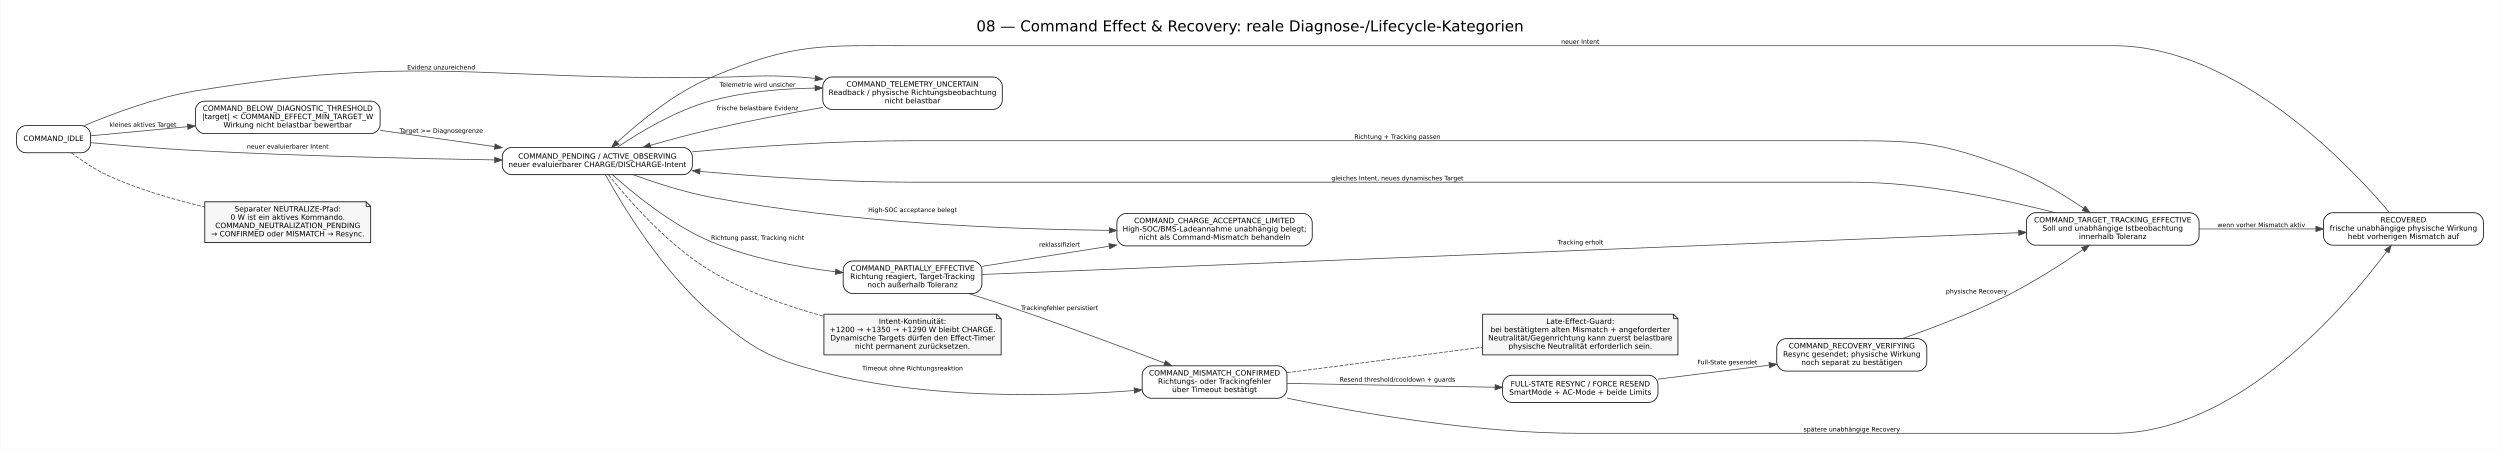
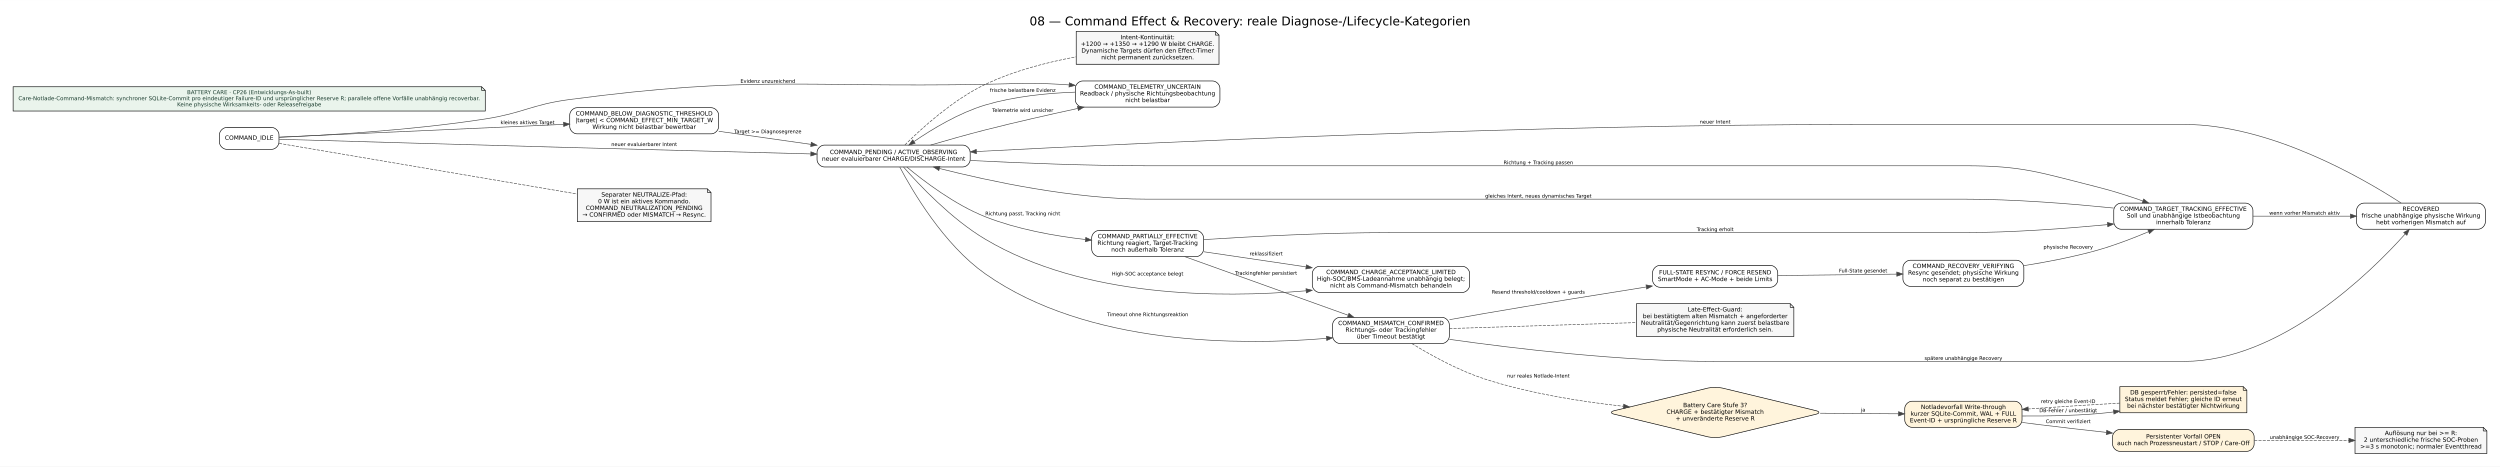
- <svg xmlns="http://www.w3.org/2000/svg" width="3314pt" height="596pt" viewBox="0.00 0.00 3314.20 596.20">
-   <g id="graph0" class="graph" transform="scale(1 1) rotate(0) translate(21.6 574.6)">
-     <polygon fill="white" stroke="transparent" points="-21.6,21.6 -21.6,-574.6 3292.6,-574.6 3292.6,21.6 -21.6,21.6" />
-     <text text-anchor="middle" x="1635.5" y="-533" font-family="DejaVu Sans" font-size="20.00">08 — Command Effect &amp; Recovery: reale Diagnose-/Lifecycle-Kategorien</text>
+ <svg xmlns="http://www.w3.org/2000/svg" width="4114pt" height="768pt" viewBox="0.00 0.00 4114.20 767.70">
+   <g id="graph0" class="graph" transform="scale(1 1) rotate(0) translate(21.6 746.1)">
+     <polygon fill="white" stroke="transparent" points="-21.6,21.6 -21.6,-746.1 4092.6,-746.1 4092.6,21.6 -21.6,21.6" />
+     <text text-anchor="middle" x="2035.5" y="-704.5" font-family="DejaVu Sans" font-size="20.00">08 — Command Effect &amp; Recovery: reale Diagnose-/Lifecycle-Kategorien</text>
    <g id="node1" class="node">
-       <path fill="white" stroke="black" d="M86,-408C86,-408 12,-408 12,-408 6,-408 0,-402 0,-396 0,-396 0,-384 0,-384 0,-378 6,-372 12,-372 12,-372 86,-372 86,-372 92,-372 98,-378 98,-384 98,-384 98,-396 98,-396 98,-402 92,-408 86,-408" />
-       <text text-anchor="middle" x="49" y="-387.66" font-family="DejaVu Sans" font-size="9.80">COMMAND_IDLE</text>
+       <path fill="white" stroke="black" d="M425.5,-536.5C425.5,-536.5 351.5,-536.5 351.5,-536.5 345.5,-536.5 339.5,-530.5 339.5,-524.5 339.5,-524.5 339.5,-512.5 339.5,-512.5 339.5,-506.5 345.5,-500.5 351.5,-500.5 351.5,-500.5 425.5,-500.5 425.5,-500.5 431.5,-500.5 437.5,-506.5 437.5,-512.5 437.5,-512.5 437.5,-524.5 437.5,-524.5 437.5,-530.5 431.5,-536.5 425.5,-536.5" />
+       <text text-anchor="middle" x="388.5" y="-516.16" font-family="DejaVu Sans" font-size="9.80">COMMAND_IDLE</text>
    </g>
    <g id="node2" class="node">
-       <path fill="white" stroke="black" d="M470,-440.5C470,-440.5 249,-440.5 249,-440.5 243,-440.5 237,-434.5 237,-428.5 237,-428.5 237,-409.5 237,-409.5 237,-403.5 243,-397.5 249,-397.5 249,-397.5 470,-397.5 470,-397.5 476,-397.5 482,-403.5 482,-409.5 482,-409.5 482,-428.5 482,-428.5 482,-434.5 476,-440.5 470,-440.5" />
-       <text text-anchor="middle" x="359.5" y="-427.66" font-family="DejaVu Sans" font-size="9.80">COMMAND_BELOW_DIAGNOSTIC_THRESHOLD</text>
-       <text text-anchor="middle" x="359.5" y="-416.66" font-family="DejaVu Sans" font-size="9.80">|target| &lt; COMMAND_EFFECT_MIN_TARGET_W</text>
-       <text text-anchor="middle" x="359.5" y="-405.66" font-family="DejaVu Sans" font-size="9.80">Wirkung nicht belastbar bewertbar</text>
+       <path fill="white" stroke="black" d="M1149,-569C1149,-569 928,-569 928,-569 922,-569 916,-563 916,-557 916,-557 916,-538 916,-538 916,-532 922,-526 928,-526 928,-526 1149,-526 1149,-526 1155,-526 1161,-532 1161,-538 1161,-538 1161,-557 1161,-557 1161,-563 1155,-569 1149,-569" />
+       <text text-anchor="middle" x="1038.5" y="-556.16" font-family="DejaVu Sans" font-size="9.80">COMMAND_BELOW_DIAGNOSTIC_THRESHOLD</text>
+       <text text-anchor="middle" x="1038.5" y="-545.16" font-family="DejaVu Sans" font-size="9.80">|target| &lt; COMMAND_EFFECT_MIN_TARGET_W</text>
+       <text text-anchor="middle" x="1038.5" y="-534.16" font-family="DejaVu Sans" font-size="9.80">Wirkung nicht belastbar bewertbar</text>
    </g>
    <g id="edge1" class="edge">
-       <path fill="none" stroke="#444444" d="M98.2,-394.53C132.78,-397.78 181.13,-402.33 226.79,-406.62" />
-       <polygon fill="#444444" stroke="#444444" points="226.51,-410.11 236.79,-407.56 227.17,-403.14 226.51,-410.11" />
-       <text text-anchor="middle" x="167.5" y="-406.44" font-family="DejaVu Sans" font-size="8.20">kleines aktives Target</text>
+       <path fill="none" stroke="#444444" d="M437.68,-520.66C535.57,-525.04 760.7,-535.11 905.6,-541.6" />
+       <polygon fill="#444444" stroke="#444444" points="905.74,-545.11 915.89,-542.06 906.06,-538.11 905.74,-545.11" />
+       <text text-anchor="middle" x="846.5" y="-541.94" font-family="DejaVu Sans" font-size="8.20">kleines aktives Target</text>
    </g>
    <g id="node3" class="node">
-       <path fill="white" stroke="black" d="M1295,-472.5C1295,-472.5 1081,-472.5 1081,-472.5 1075,-472.5 1069,-466.5 1069,-460.5 1069,-460.5 1069,-441.5 1069,-441.5 1069,-435.5 1075,-429.5 1081,-429.5 1081,-429.5 1295,-429.5 1295,-429.5 1301,-429.5 1307,-435.5 1307,-441.5 1307,-441.5 1307,-460.5 1307,-460.5 1307,-466.5 1301,-472.5 1295,-472.5" />
-       <text text-anchor="middle" x="1188" y="-459.66" font-family="DejaVu Sans" font-size="9.80">COMMAND_TELEMETRY_UNCERTAIN</text>
-       <text text-anchor="middle" x="1188" y="-448.66" font-family="DejaVu Sans" font-size="9.80">Readback / physische Richtungsbeobachtung</text>
-       <text text-anchor="middle" x="1188" y="-437.66" font-family="DejaVu Sans" font-size="9.80">nicht belastbar</text>
+       <path fill="white" stroke="black" d="M1974,-613C1974,-613 1760,-613 1760,-613 1754,-613 1748,-607 1748,-601 1748,-601 1748,-582 1748,-582 1748,-576 1754,-570 1760,-570 1760,-570 1974,-570 1974,-570 1980,-570 1986,-576 1986,-582 1986,-582 1986,-601 1986,-601 1986,-607 1980,-613 1974,-613" />
+       <text text-anchor="middle" x="1867" y="-600.16" font-family="DejaVu Sans" font-size="9.80">COMMAND_TELEMETRY_UNCERTAIN</text>
+       <text text-anchor="middle" x="1867" y="-589.16" font-family="DejaVu Sans" font-size="9.80">Readback / physische Richtungsbeobachtung</text>
+       <text text-anchor="middle" x="1867" y="-578.16" font-family="DejaVu Sans" font-size="9.80">nicht belastbar</text>
    </g>
    <g id="edge2" class="edge">
-       <path fill="none" stroke="#444444" d="M89.84,-408.02C127.03,-423.77 184.51,-445.42 237,-454 537.12,-503.08 616.92,-468 921,-472 975.66,-472.72 989.48,-475.98 1044,-472 1048.83,-471.65 1053.74,-471.23 1058.7,-470.76" />
-       <polygon fill="#444444" stroke="#444444" points="1059.33,-474.21 1068.93,-469.71 1058.62,-467.25 1059.33,-474.21" />
-       <text text-anchor="middle" x="563" y="-482.44" font-family="DejaVu Sans" font-size="8.20">Evidenz unzureichend</text>
+       <path fill="none" stroke="#444444" d="M437.79,-520.25C511.36,-523.43 655.77,-531.64 777,-550.5 839.64,-560.24 853.15,-574.19 916,-582.5 1217.58,-622.36 1295.85,-601.94 1600,-607.5 1654.66,-608.5 1668.42,-610.54 1723,-607.5 1727.81,-607.23 1732.71,-606.91 1737.66,-606.55" />
+       <polygon fill="#444444" stroke="#444444" points="1738.17,-610.02 1747.87,-605.76 1737.62,-603.04 1738.17,-610.02" />
+       <text text-anchor="middle" x="1242" y="-609.94" font-family="DejaVu Sans" font-size="8.20">Evidenz unzureichend</text>
    </g>
    <g id="node4" class="node">
-       <path fill="white" stroke="black" d="M884,-379C884,-379 656,-379 656,-379 650,-379 644,-373 644,-367 644,-367 644,-355 644,-355 644,-349 650,-343 656,-343 656,-343 884,-343 884,-343 890,-343 896,-349 896,-355 896,-355 896,-367 896,-367 896,-373 890,-379 884,-379" />
-       <text text-anchor="middle" x="770" y="-364.16" font-family="DejaVu Sans" font-size="9.80">COMMAND_PENDING / ACTIVE_OBSERVING</text>
-       <text text-anchor="middle" x="770" y="-353.16" font-family="DejaVu Sans" font-size="9.80">neuer evaluierbarer CHARGE/DISCHARGE-Intent</text>
+       <path fill="white" stroke="black" d="M1563,-507.5C1563,-507.5 1335,-507.5 1335,-507.5 1329,-507.5 1323,-501.5 1323,-495.5 1323,-495.5 1323,-483.5 1323,-483.5 1323,-477.5 1329,-471.5 1335,-471.5 1335,-471.5 1563,-471.5 1563,-471.5 1569,-471.5 1575,-477.5 1575,-483.5 1575,-483.5 1575,-495.5 1575,-495.5 1575,-501.5 1569,-507.5 1563,-507.5" />
+       <text text-anchor="middle" x="1449" y="-492.66" font-family="DejaVu Sans" font-size="9.80">COMMAND_PENDING / ACTIVE_OBSERVING</text>
+       <text text-anchor="middle" x="1449" y="-481.66" font-family="DejaVu Sans" font-size="9.80">neuer evaluierbarer CHARGE/DISCHARGE-Intent</text>
    </g>
    <g id="edge3" class="edge">
-       <path fill="none" stroke="#444444" d="M98.38,-385.4C136.11,-381.99 189.84,-377.51 237,-375 371.85,-367.82 526.14,-364.28 633.7,-362.56" />
-       <polygon fill="#444444" stroke="#444444" points="634.02,-366.05 643.97,-362.4 633.91,-359.05 634.02,-366.05" />
-       <text text-anchor="middle" x="359.5" y="-377.44" font-family="DejaVu Sans" font-size="8.20">neuer evaluierbarer Intent</text>
+       <path fill="none" stroke="#444444" d="M437.77,-517.09C530.46,-514.39 739.81,-508.33 916,-503.5 1050.88,-499.8 1205,-495.77 1312.51,-492.98" />
+       <polygon fill="#444444" stroke="#444444" points="1312.87,-496.48 1322.77,-492.72 1312.68,-489.48 1312.87,-496.48" />
+       <text text-anchor="middle" x="1038.5" y="-505.94" font-family="DejaVu Sans" font-size="8.20">neuer evaluierbarer Intent</text>
    </g>
    <g id="node12" class="node">
-       <polygon fill="#f7f7f7" stroke="black" points="463.5,-307 249.5,-307 249.5,-253 469.5,-253 469.5,-301 463.5,-307" />
-       <polyline fill="none" stroke="black" points="463.5,-307 463.5,-301 " />
-       <polyline fill="none" stroke="black" points="469.5,-301 463.5,-301 " />
-       <text text-anchor="middle" x="359.5" y="-294.16" font-family="DejaVu Sans" font-size="9.80">Separater NEUTRALIZE-Pfad:</text>
-       <text text-anchor="middle" x="359.5" y="-283.16" font-family="DejaVu Sans" font-size="9.80">0 W ist ein aktives Kommando.</text>
-       <text text-anchor="middle" x="359.5" y="-272.16" font-family="DejaVu Sans" font-size="9.80">COMMAND_NEUTRALIZATION_PENDING</text>
-       <text text-anchor="middle" x="359.5" y="-261.16" font-family="DejaVu Sans" font-size="9.80">→ CONFIRMED oder MISMATCH → Resync.</text>
+       <polygon fill="#f7f7f7" stroke="black" points="1142.5,-435.5 928.5,-435.5 928.5,-381.5 1148.5,-381.5 1148.5,-429.5 1142.5,-435.5" />
+       <polyline fill="none" stroke="black" points="1142.5,-435.5 1142.5,-429.5 " />
+       <polyline fill="none" stroke="black" points="1148.5,-429.5 1142.5,-429.5 " />
+       <text text-anchor="middle" x="1038.5" y="-422.66" font-family="DejaVu Sans" font-size="9.80">Separater NEUTRALIZE-Pfad:</text>
+       <text text-anchor="middle" x="1038.5" y="-411.66" font-family="DejaVu Sans" font-size="9.80">0 W ist ein aktives Kommando.</text>
+       <text text-anchor="middle" x="1038.5" y="-400.66" font-family="DejaVu Sans" font-size="9.80">COMMAND_NEUTRALIZATION_PENDING</text>
+       <text text-anchor="middle" x="1038.5" y="-389.66" font-family="DejaVu Sans" font-size="9.80">→ CONFIRMED oder MISMATCH → Resync.</text>
    </g>
    <g id="edge21" class="edge">
-       <path fill="none" stroke="#444444" stroke-dasharray="5,2" d="M72.49,-371.98C86.36,-361.64 104.9,-349.13 123,-341 162.68,-323.17 208.55,-309.81 249.21,-300.22" />
+       <path fill="none" stroke="#444444" stroke-dasharray="5,2" d="M437.68,-510.32C540.85,-492.81 785.37,-451.3 928.32,-427.03" />
    </g>
    <g id="edge4" class="edge">
-       <path fill="none" stroke="#444444" d="M482.23,-401.72C529.97,-394.94 584.94,-387.13 633.89,-380.18" />
-       <polygon fill="#444444" stroke="#444444" points="634.51,-383.63 643.92,-378.76 633.53,-376.7 634.51,-383.63" />
-       <text text-anchor="middle" x="563" y="-398.44" font-family="DejaVu Sans" font-size="8.20">Target &gt;= Diagnosegrenze</text>
+       <path fill="none" stroke="#444444" d="M1161.23,-530.22C1208.97,-523.44 1263.94,-515.63 1312.89,-508.68" />
+       <polygon fill="#444444" stroke="#444444" points="1313.51,-512.13 1322.92,-507.26 1312.53,-505.2 1313.51,-512.13" />
+       <text text-anchor="middle" x="1242" y="-526.94" font-family="DejaVu Sans" font-size="8.20">Target &gt;= Diagnosegrenze</text>
    </g>
    <g id="edge5" class="edge">
-       <path fill="none" stroke="#444444" d="M1068.99,-432.17C1022.65,-424.13 969.14,-414.06 921,-403 894.47,-396.91 865.62,-389.11 840.37,-381.9" />
-       <polygon fill="#444444" stroke="#444444" points="841.1,-378.47 830.52,-379.06 839.16,-385.19 841.1,-378.47" />
-       <text text-anchor="middle" x="982.5" y="-428.44" font-family="DejaVu Sans" font-size="8.20">frische belastbare Evidenz</text>
+       <path fill="none" stroke="#444444" d="M1747.82,-594.62C1700.97,-593 1647.14,-587.52 1600,-573.5 1556.57,-560.59 1511.91,-533.45 1482.74,-513.5" />
+       <polygon fill="#444444" stroke="#444444" points="1484.41,-510.4 1474.2,-507.57 1480.42,-516.15 1484.41,-510.4" />
+       <text text-anchor="middle" x="1661.5" y="-594.94" font-family="DejaVu Sans" font-size="8.20">frische belastbare Evidenz</text>
    </g>
    <g id="edge20" class="edge">
-       <path fill="none" stroke="#444444" d="M796.3,-379.15C824.97,-398.56 873.84,-428.27 921,-441 964.87,-452.85 1014.29,-457.07 1058.52,-457.78" />
-       <polygon fill="#444444" stroke="#444444" points="1058.72,-461.28 1068.76,-457.88 1058.79,-454.28 1058.72,-461.28" />
-       <text text-anchor="middle" x="982.5" y="-459.44" font-family="DejaVu Sans" font-size="8.20">Telemetrie wird unsicher</text>
+       <path fill="none" stroke="#444444" d="M1509.99,-507.6C1537.34,-515.62 1570.2,-524.93 1600,-532.5 1649.65,-545.11 1704.9,-557.61 1752.12,-567.84" />
+       <polygon fill="#444444" stroke="#444444" points="1751.55,-571.3 1762.07,-569.98 1753.03,-564.45 1751.55,-571.3" />
+       <text text-anchor="middle" x="1661.5" y="-561.94" font-family="DejaVu Sans" font-size="8.20">Telemetrie wird unsicher</text>
    </g>
    <g id="node5" class="node">
-       <path fill="white" stroke="black" d="M1268,-228.5C1268,-228.5 1108,-228.5 1108,-228.5 1102,-228.5 1096,-222.5 1096,-216.5 1096,-216.5 1096,-197.5 1096,-197.5 1096,-191.5 1102,-185.5 1108,-185.5 1108,-185.5 1268,-185.5 1268,-185.5 1274,-185.5 1280,-191.5 1280,-197.5 1280,-197.5 1280,-216.5 1280,-216.5 1280,-222.5 1274,-228.5 1268,-228.5" />
-       <text text-anchor="middle" x="1188" y="-215.66" font-family="DejaVu Sans" font-size="9.80">COMMAND_PARTIALLY_EFFECTIVE</text>
-       <text text-anchor="middle" x="1188" y="-204.66" font-family="DejaVu Sans" font-size="9.80">Richtung reagiert, Target-Tracking</text>
-       <text text-anchor="middle" x="1188" y="-193.66" font-family="DejaVu Sans" font-size="9.80">noch außerhalb Toleranz</text>
+       <path fill="white" stroke="black" d="M1947,-367C1947,-367 1787,-367 1787,-367 1781,-367 1775,-361 1775,-355 1775,-355 1775,-336 1775,-336 1775,-330 1781,-324 1787,-324 1787,-324 1947,-324 1947,-324 1953,-324 1959,-330 1959,-336 1959,-336 1959,-355 1959,-355 1959,-361 1953,-367 1947,-367" />
+       <text text-anchor="middle" x="1867" y="-354.16" font-family="DejaVu Sans" font-size="9.80">COMMAND_PARTIALLY_EFFECTIVE</text>
+       <text text-anchor="middle" x="1867" y="-343.16" font-family="DejaVu Sans" font-size="9.80">Richtung reagiert, Target-Tracking</text>
+       <text text-anchor="middle" x="1867" y="-332.16" font-family="DejaVu Sans" font-size="9.80">noch außerhalb Toleranz</text>
    </g>
    <g id="edge7" class="edge">
-       <path fill="none" stroke="#444444" d="M790.12,-342.98C817.07,-318.67 868.79,-275.91 921,-254 972.99,-232.19 1034.82,-220.49 1085.78,-214.23" />
-       <polygon fill="#444444" stroke="#444444" points="1086.3,-217.69 1095.82,-213.05 1085.48,-210.74 1086.3,-217.69" />
-       <text text-anchor="middle" x="982.5" y="-256.44" font-family="DejaVu Sans" font-size="8.20">Richtung passt, Tracking nicht</text>
+       <path fill="none" stroke="#444444" d="M1470.72,-471.45C1498.25,-448.51 1549.34,-409.5 1600,-389.5 1652.25,-368.88 1713.96,-357.92 1764.78,-352.1" />
+       <polygon fill="#444444" stroke="#444444" points="1765.24,-355.57 1774.8,-351 1764.48,-348.61 1765.24,-355.57" />
+       <text text-anchor="middle" x="1661.5" y="-391.94" font-family="DejaVu Sans" font-size="8.20">Richtung passt, Tracking nicht</text>
    </g>
    <g id="node6" class="node">
-       <path fill="white" stroke="black" d="M2882,-292.5C2882,-292.5 2677,-292.5 2677,-292.5 2671,-292.5 2665,-286.5 2665,-280.5 2665,-280.5 2665,-261.5 2665,-261.5 2665,-255.5 2671,-249.5 2677,-249.5 2677,-249.5 2882,-249.5 2882,-249.5 2888,-249.5 2894,-255.5 2894,-261.5 2894,-261.5 2894,-280.5 2894,-280.5 2894,-286.5 2888,-292.5 2882,-292.5" />
-       <text text-anchor="middle" x="2779.5" y="-279.66" font-family="DejaVu Sans" font-size="9.80">COMMAND_TARGET_TRACKING_EFFECTIVE</text>
-       <text text-anchor="middle" x="2779.5" y="-268.66" font-family="DejaVu Sans" font-size="9.80">Soll und unabhängige Istbeobachtung</text>
-       <text text-anchor="middle" x="2779.5" y="-257.66" font-family="DejaVu Sans" font-size="9.80">innerhalb Toleranz</text>
+       <path fill="white" stroke="black" d="M3674,-412C3674,-412 3469,-412 3469,-412 3463,-412 3457,-406 3457,-400 3457,-400 3457,-381 3457,-381 3457,-375 3463,-369 3469,-369 3469,-369 3674,-369 3674,-369 3680,-369 3686,-375 3686,-381 3686,-381 3686,-400 3686,-400 3686,-406 3680,-412 3674,-412" />
+       <text text-anchor="middle" x="3571.5" y="-399.16" font-family="DejaVu Sans" font-size="9.80">COMMAND_TARGET_TRACKING_EFFECTIVE</text>
+       <text text-anchor="middle" x="3571.5" y="-388.16" font-family="DejaVu Sans" font-size="9.80">Soll und unabhängige Istbeobachtung</text>
+       <text text-anchor="middle" x="3571.5" y="-377.16" font-family="DejaVu Sans" font-size="9.80">innerhalb Toleranz</text>
    </g>
    <g id="edge6" class="edge">
-       <path fill="none" stroke="#444444" d="M896.01,-373.35C978.54,-380.46 1089.11,-388 1187,-388 1187,-388 1187,-388 2434.5,-388 2527.15,-388 2553.02,-384.91 2640,-353 2676.45,-339.63 2714.14,-316.61 2740.98,-298.36" />
-       <polygon fill="#444444" stroke="#444444" points="2743.06,-301.18 2749.3,-292.62 2739.08,-295.42 2743.06,-301.18" />
-       <text text-anchor="middle" x="1831" y="-390.44" font-family="DejaVu Sans" font-size="8.20">Richtung + Tracking passen</text>
+       <path fill="none" stroke="#444444" d="M1575.1,-482.18C1657.67,-477.97 1768.25,-473.5 1866,-473.5 1866,-473.5 1866,-473.5 3210.5,-473.5 3309.29,-473.5 3334.13,-462.33 3430,-438.5 3454.84,-432.32 3481.56,-423.72 3504.95,-415.49" />
+       <polygon fill="#444444" stroke="#444444" points="3506.17,-418.77 3514.42,-412.12 3503.82,-412.18 3506.17,-418.77" />
+       <text text-anchor="middle" x="2510" y="-475.94" font-family="DejaVu Sans" font-size="8.20">Richtung + Tracking passen</text>
    </g>
    <g id="node7" class="node">
-       <path fill="white" stroke="black" d="M1706,-291.5C1706,-291.5 1471,-291.5 1471,-291.5 1465,-291.5 1459,-285.5 1459,-279.5 1459,-279.5 1459,-260.5 1459,-260.5 1459,-254.5 1465,-248.5 1471,-248.5 1471,-248.5 1706,-248.5 1706,-248.5 1712,-248.5 1718,-254.5 1718,-260.5 1718,-260.5 1718,-279.5 1718,-279.5 1718,-285.5 1712,-291.5 1706,-291.5" />
-       <text text-anchor="middle" x="1588.5" y="-278.66" font-family="DejaVu Sans" font-size="9.80">COMMAND_CHARGE_ACCEPTANCE_LIMITED</text>
-       <text text-anchor="middle" x="1588.5" y="-267.66" font-family="DejaVu Sans" font-size="9.80">High-SOC/BMS-Ladeannahme unabhängig belegt;</text>
-       <text text-anchor="middle" x="1588.5" y="-256.66" font-family="DejaVu Sans" font-size="9.80">nicht als Command-Mismatch behandeln</text>
+       <path fill="white" stroke="black" d="M2385,-308C2385,-308 2150,-308 2150,-308 2144,-308 2138,-302 2138,-296 2138,-296 2138,-277 2138,-277 2138,-271 2144,-265 2150,-265 2150,-265 2385,-265 2385,-265 2391,-265 2397,-271 2397,-277 2397,-277 2397,-296 2397,-296 2397,-302 2391,-308 2385,-308" />
+       <text text-anchor="middle" x="2267.5" y="-295.16" font-family="DejaVu Sans" font-size="9.80">COMMAND_CHARGE_ACCEPTANCE_LIMITED</text>
+       <text text-anchor="middle" x="2267.5" y="-284.16" font-family="DejaVu Sans" font-size="9.80">High-SOC/BMS-Ladeannahme unabhängig belegt;</text>
+       <text text-anchor="middle" x="2267.5" y="-273.16" font-family="DejaVu Sans" font-size="9.80">nicht als Command-Mismatch behandeln</text>
    </g>
    <g id="edge11" class="edge">
-       <path fill="none" stroke="#444444" d="M817.19,-342.97C846.47,-332.36 885.4,-319.74 921,-313 1101.2,-278.89 1313.15,-270.52 1448.83,-269.1" />
-       <polygon fill="#444444" stroke="#444444" points="1448.91,-272.6 1458.87,-269 1448.84,-265.6 1448.91,-272.6" />
-       <text text-anchor="middle" x="1188" y="-293.44" font-family="DejaVu Sans" font-size="8.20">High-SOC acceptance belegt</text>
+       <path fill="none" stroke="#444444" d="M1465.27,-471.42C1490.55,-442.53 1543.9,-385.82 1600,-352.5 1761.7,-256.45 1985.13,-255.43 2127.73,-267.69" />
+       <polygon fill="#444444" stroke="#444444" points="2127.59,-271.19 2137.86,-268.6 2128.21,-264.22 2127.59,-271.19" />
+       <text text-anchor="middle" x="1867" y="-292.94" font-family="DejaVu Sans" font-size="8.20">High-SOC acceptance belegt</text>
    </g>
    <g id="node8" class="node">
-       <path fill="white" stroke="black" d="M1672.5,-89.5C1672.5,-89.5 1504.5,-89.5 1504.5,-89.5 1498.5,-89.5 1492.5,-83.5 1492.5,-77.5 1492.5,-77.5 1492.5,-58.5 1492.5,-58.5 1492.5,-52.5 1498.5,-46.5 1504.5,-46.5 1504.5,-46.5 1672.5,-46.5 1672.5,-46.5 1678.5,-46.5 1684.5,-52.5 1684.5,-58.5 1684.5,-58.5 1684.5,-77.5 1684.5,-77.5 1684.5,-83.5 1678.5,-89.5 1672.5,-89.5" />
-       <text text-anchor="middle" x="1588.5" y="-76.66" font-family="DejaVu Sans" font-size="9.80">COMMAND_MISMATCH_CONFIRMED</text>
-       <text text-anchor="middle" x="1588.5" y="-65.66" font-family="DejaVu Sans" font-size="9.80">Richtungs- oder Trackingfehler</text>
-       <text text-anchor="middle" x="1588.5" y="-54.66" font-family="DejaVu Sans" font-size="9.80">über Timeout bestätigt</text>
+       <path fill="white" stroke="black" d="M2351.5,-224C2351.5,-224 2183.5,-224 2183.5,-224 2177.5,-224 2171.5,-218 2171.5,-212 2171.5,-212 2171.5,-193 2171.5,-193 2171.5,-187 2177.5,-181 2183.5,-181 2183.5,-181 2351.5,-181 2351.5,-181 2357.5,-181 2363.5,-187 2363.5,-193 2363.5,-193 2363.5,-212 2363.5,-212 2363.5,-218 2357.5,-224 2351.5,-224" />
+       <text text-anchor="middle" x="2267.5" y="-211.16" font-family="DejaVu Sans" font-size="9.80">COMMAND_MISMATCH_CONFIRMED</text>
+       <text text-anchor="middle" x="2267.5" y="-200.16" font-family="DejaVu Sans" font-size="9.80">Richtungs- oder Trackingfehler</text>
+       <text text-anchor="middle" x="2267.5" y="-189.16" font-family="DejaVu Sans" font-size="9.80">über Timeout bestätigt</text>
    </g>
    <g id="edge9" class="edge">
-       <path fill="none" stroke="#444444" d="M780.66,-342.97C801.78,-304.89 855.49,-215.14 921,-159 977.46,-110.62 997.05,-99.76 1069,-81 1208.28,-44.69 1375.77,-48.65 1481.95,-56.75" />
-       <polygon fill="#444444" stroke="#444444" points="1481.78,-60.25 1492.03,-57.55 1482.33,-53.27 1481.78,-60.25" />
-       <text text-anchor="middle" x="1188" y="-83.44" font-family="DejaVu Sans" font-size="8.20">Timeout ohne Richtungsreaktion</text>
+       <path fill="none" stroke="#444444" d="M1459.15,-471.32C1479.29,-433.08 1531.23,-343.88 1600,-295.5 1768.15,-177.2 2020.05,-177.59 2161.12,-189.4" />
+       <polygon fill="#444444" stroke="#444444" points="2161.23,-192.92 2171.5,-190.31 2161.84,-185.95 2161.23,-192.92" />
+       <text text-anchor="middle" x="1867" y="-225.94" font-family="DejaVu Sans" font-size="8.20">Timeout ohne Richtungsreaktion</text>
    </g>
    <g id="node13" class="node">
-       <polygon fill="#f7f7f7" stroke="black" points="1299.5,-158 1070.5,-158 1070.5,-104 1305.5,-104 1305.5,-152 1299.5,-158" />
-       <polyline fill="none" stroke="black" points="1299.5,-158 1299.5,-152 " />
-       <polyline fill="none" stroke="black" points="1305.5,-152 1299.5,-152 " />
-       <text text-anchor="middle" x="1188" y="-145.16" font-family="DejaVu Sans" font-size="9.80">Intent-Kontinuität:</text>
-       <text text-anchor="middle" x="1188" y="-134.16" font-family="DejaVu Sans" font-size="9.80">+1200 → +1350 → +1290 W bleibt CHARGE.</text>
-       <text text-anchor="middle" x="1188" y="-123.16" font-family="DejaVu Sans" font-size="9.80">Dynamische Targets dürfen den Effect-Timer</text>
-       <text text-anchor="middle" x="1188" y="-112.16" font-family="DejaVu Sans" font-size="9.80">nicht permanent zurücksetzen.</text>
+       <polygon fill="#f7f7f7" stroke="black" points="1978.5,-694.5 1749.5,-694.5 1749.5,-640.5 1984.5,-640.5 1984.5,-688.5 1978.5,-694.5" />
+       <polyline fill="none" stroke="black" points="1978.5,-694.5 1978.5,-688.5 " />
+       <polyline fill="none" stroke="black" points="1984.5,-688.5 1978.5,-688.5 " />
+       <text text-anchor="middle" x="1867" y="-681.66" font-family="DejaVu Sans" font-size="9.80">Intent-Kontinuität:</text>
+       <text text-anchor="middle" x="1867" y="-670.66" font-family="DejaVu Sans" font-size="9.80">+1200 → +1350 → +1290 W bleibt CHARGE.</text>
+       <text text-anchor="middle" x="1867" y="-659.66" font-family="DejaVu Sans" font-size="9.80">Dynamische Targets dürfen den Effect-Timer</text>
+       <text text-anchor="middle" x="1867" y="-648.66" font-family="DejaVu Sans" font-size="9.80">nicht permanent zurücksetzen.</text>
    </g>
    <g id="edge22" class="edge">
-       <path fill="none" stroke="#444444" stroke-dasharray="5,2" d="M784.72,-342.99C808.95,-312.36 862.36,-250.06 921,-215 966.62,-187.72 1022.01,-168.4 1070.41,-155.22" />
+       <path fill="none" stroke="#444444" stroke-dasharray="5,2" d="M1467.57,-507.75C1493.87,-533.94 1546.15,-581.87 1600,-607.5 1646.49,-629.62 1701.48,-643.78 1749.36,-652.74" />
    </g>
    <g id="edge8" class="edge">
-       <path fill="none" stroke="#444444" d="M1280.17,-210.67C1550.2,-221.54 2346.21,-253.59 2654.53,-266.01" />
-       <polygon fill="#444444" stroke="#444444" points="2654.72,-269.52 2664.85,-266.42 2655,-262.52 2654.72,-269.52" />
-       <text text-anchor="middle" x="2073.5" y="-250.44" font-family="DejaVu Sans" font-size="8.20">Tracking erholt</text>
+       <path fill="none" stroke="#444444" d="M1959.35,-351.97C2040.09,-357.13 2161.06,-363.5 2266.5,-363.5 2266.5,-363.5 2266.5,-363.5 3210.5,-363.5 3289.2,-363.5 3377.32,-370 3446.67,-376.62" />
+       <polygon fill="#444444" stroke="#444444" points="3446.47,-380.11 3456.76,-377.59 3447.15,-373.15 3446.47,-380.11" />
+       <text text-anchor="middle" x="2801" y="-365.94" font-family="DejaVu Sans" font-size="8.20">Tracking erholt</text>
    </g>
    <g id="edge12" class="edge">
-       <path fill="none" stroke="#444444" d="M1280.42,-221.45C1330.28,-229.34 1393.03,-239.26 1448.79,-248.07" />
-       <polygon fill="#444444" stroke="#444444" points="1448.33,-251.54 1458.75,-249.65 1449.42,-244.63 1448.33,-251.54" />
-       <text text-anchor="middle" x="1383" y="-247.44" font-family="DejaVu Sans" font-size="8.20">reklassifiziert</text>
+       <path fill="none" stroke="#444444" d="M1959.42,-331.96C2009.28,-324.58 2072.03,-315.29 2127.79,-307.04" />
+       <polygon fill="#444444" stroke="#444444" points="2128.37,-310.49 2137.75,-305.56 2127.35,-303.56 2128.37,-310.49" />
+       <text text-anchor="middle" x="2062" y="-325.94" font-family="DejaVu Sans" font-size="8.20">reklassifiziert</text>
    </g>
    <g id="edge10" class="edge">
-       <path fill="none" stroke="#444444" d="M1261.91,-185.45C1276.87,-180.84 1292.48,-175.88 1307,-171 1381.27,-146.06 1465.52,-114.7 1522.14,-93.18" />
-       <polygon fill="#444444" stroke="#444444" points="1523.58,-96.37 1531.68,-89.54 1521.09,-89.83 1523.58,-96.37" />
-       <text text-anchor="middle" x="1383" y="-163.44" font-family="DejaVu Sans" font-size="8.20">Trackingfehler persistiert</text>
+       <path fill="none" stroke="#444444" d="M1928.09,-323.94C2000.24,-298.05 2121,-254.71 2197.07,-227.42" />
+       <polygon fill="#444444" stroke="#444444" points="2198.34,-230.68 2206.57,-224 2195.98,-224.09 2198.34,-230.68" />
+       <text text-anchor="middle" x="2062" y="-293.94" font-family="DejaVu Sans" font-size="8.20">Trackingfehler persistiert</text>
    </g>
    <g id="edge19" class="edge">
-       <path fill="none" stroke="#444444" d="M2703.37,-292.51C2634.14,-310.42 2528.26,-333 2434.5,-333 1187,-333 1187,-333 1187,-333 1093.11,-333 987.58,-340.19 906.3,-347.28" />
-       <polygon fill="#444444" stroke="#444444" points="905.66,-343.82 896,-348.19 906.27,-350.79 905.66,-343.82" />
-       <text text-anchor="middle" x="1831" y="-335.44" font-family="DejaVu Sans" font-size="8.20">gleiches Intent, neues dynamisches Target</text>
+       <path fill="none" stroke="#444444" d="M3456.78,-403.88C3386.02,-411.08 3293.09,-418.5 3210.5,-418.5 1866,-418.5 1866,-418.5 1866,-418.5 1745.08,-418.5 1607.17,-448.01 1524.44,-468.98" />
+       <polygon fill="#444444" stroke="#444444" points="1523.44,-465.62 1514.63,-471.49 1525.18,-472.4 1523.44,-465.62" />
+       <text text-anchor="middle" x="2510" y="-420.94" font-family="DejaVu Sans" font-size="8.20">gleiches Intent, neues dynamisches Target</text>
    </g>
    <g id="node11" class="node">
-       <path fill="white" stroke="black" d="M3259,-292.5C3259,-292.5 3071,-292.5 3071,-292.5 3065,-292.5 3059,-286.5 3059,-280.5 3059,-280.5 3059,-261.5 3059,-261.5 3059,-255.5 3065,-249.5 3071,-249.5 3071,-249.5 3259,-249.5 3259,-249.5 3265,-249.5 3271,-255.5 3271,-261.5 3271,-261.5 3271,-280.5 3271,-280.5 3271,-286.5 3265,-292.5 3259,-292.5" />
-       <text text-anchor="middle" x="3165" y="-279.66" font-family="DejaVu Sans" font-size="9.80">RECOVERED</text>
-       <text text-anchor="middle" x="3165" y="-268.66" font-family="DejaVu Sans" font-size="9.80">frische unabhängige physische Wirkung</text>
-       <text text-anchor="middle" x="3165" y="-257.66" font-family="DejaVu Sans" font-size="9.80">hebt vorherigen Mismatch auf</text>
+       <path fill="white" stroke="black" d="M4056.5,-412C4056.5,-412 3868.5,-412 3868.5,-412 3862.5,-412 3856.5,-406 3856.5,-400 3856.5,-400 3856.5,-381 3856.5,-381 3856.5,-375 3862.5,-369 3868.5,-369 3868.5,-369 4056.5,-369 4056.5,-369 4062.5,-369 4068.5,-375 4068.5,-381 4068.5,-381 4068.5,-400 4068.5,-400 4068.5,-406 4062.5,-412 4056.5,-412" />
+       <text text-anchor="middle" x="3962.5" y="-399.16" font-family="DejaVu Sans" font-size="9.80">RECOVERED</text>
+       <text text-anchor="middle" x="3962.5" y="-388.16" font-family="DejaVu Sans" font-size="9.80">frische unabhängige physische Wirkung</text>
+       <text text-anchor="middle" x="3962.5" y="-377.16" font-family="DejaVu Sans" font-size="9.80">hebt vorherigen Mismatch auf</text>
    </g>
    <g id="edge17" class="edge">
-       <path fill="none" stroke="#444444" d="M2894.01,-271C2942.87,-271 2999.93,-271 3048.96,-271" />
-       <polygon fill="#444444" stroke="#444444" points="3048.98,-274.5 3058.98,-271 3048.98,-267.5 3048.98,-274.5" />
-       <text text-anchor="middle" x="2976.5" y="-273.44" font-family="DejaVu Sans" font-size="8.20">wenn vorher Mismatch aktiv</text>
+       <path fill="none" stroke="#444444" d="M3686.06,-390.5C3736.52,-390.5 3795.82,-390.5 3846.45,-390.5" />
+       <polygon fill="#444444" stroke="#444444" points="3846.46,-394 3856.46,-390.5 3846.46,-387 3846.46,-394" />
+       <text text-anchor="middle" x="3771" y="-392.94" font-family="DejaVu Sans" font-size="8.20">wenn vorher Mismatch aktiv</text>
    </g>
    <g id="node9" class="node">
-       <path fill="white" stroke="black" d="M2164.5,-77C2164.5,-77 1982.5,-77 1982.5,-77 1976.5,-77 1970.5,-71 1970.5,-65 1970.5,-65 1970.5,-53 1970.5,-53 1970.5,-47 1976.5,-41 1982.5,-41 1982.5,-41 2164.5,-41 2164.5,-41 2170.5,-41 2176.5,-47 2176.5,-53 2176.5,-53 2176.5,-65 2176.5,-65 2176.5,-71 2170.5,-77 2164.5,-77" />
-       <text text-anchor="middle" x="2073.5" y="-62.16" font-family="DejaVu Sans" font-size="9.80">FULL-STATE RESYNC / FORCE RESEND</text>
-       <text text-anchor="middle" x="2073.5" y="-51.16" font-family="DejaVu Sans" font-size="9.80">SmartMode + AC-Mode + beide Limits</text>
+       <path fill="white" stroke="black" d="M2892,-309.5C2892,-309.5 2710,-309.5 2710,-309.5 2704,-309.5 2698,-303.5 2698,-297.5 2698,-297.5 2698,-285.5 2698,-285.5 2698,-279.5 2704,-273.5 2710,-273.5 2710,-273.5 2892,-273.5 2892,-273.5 2898,-273.5 2904,-279.5 2904,-285.5 2904,-285.5 2904,-297.5 2904,-297.5 2904,-303.5 2898,-309.5 2892,-309.5" />
+       <text text-anchor="middle" x="2801" y="-294.66" font-family="DejaVu Sans" font-size="9.80">FULL-STATE RESYNC / FORCE RESEND</text>
+       <text text-anchor="middle" x="2801" y="-283.66" font-family="DejaVu Sans" font-size="9.80">SmartMode + AC-Mode + beide Limits</text>
    </g>
    <g id="edge13" class="edge">
-       <path fill="none" stroke="#444444" d="M1684.64,-66.23C1763.86,-64.75 1876.84,-62.65 1960.44,-61.09" />
-       <polygon fill="#444444" stroke="#444444" points="1960.55,-64.59 1970.48,-60.9 1960.42,-57.59 1960.55,-64.59" />
-       <text text-anchor="middle" x="1831" y="-68.44" font-family="DejaVu Sans" font-size="8.20">Resend threshold/cooldown + guards</text>
+       <path fill="none" stroke="#444444" d="M2363.84,-220.2C2383.08,-223.69 2403.18,-227.27 2422,-230.5 2511.19,-245.83 2612.42,-262.11 2687.66,-273.99" />
+       <polygon fill="#444444" stroke="#444444" points="2687.21,-277.46 2697.63,-275.56 2688.3,-270.54 2687.21,-277.46" />
+       <text text-anchor="middle" x="2510" y="-262.94" font-family="DejaVu Sans" font-size="8.20">Resend threshold/cooldown + guards</text>
    </g>
    <g id="edge16" class="edge">
-       <path fill="none" stroke="#444444" d="M1684.71,-46.58C1781.73,-26.65 1936.8,0 2072.5,0 2072.5,0 2072.5,0 2780.5,0 2946.19,0 3090.51,-170.8 3142.96,-241.21" />
-       <polygon fill="#444444" stroke="#444444" points="3140.15,-243.3 3148.9,-249.28 3145.79,-239.15 3140.15,-243.3" />
-       <text text-anchor="middle" x="2433.5" y="-2.44" font-family="DejaVu Sans" font-size="8.20">spätere unabhängige Recovery</text>
+       <path fill="none" stroke="#444444" d="M2363.77,-187.82C2469.93,-172.75 2646.82,-151.5 2800,-151.5 2800,-151.5 2800,-151.5 3572.5,-151.5 3730.98,-151.5 3879.21,-297.3 3936.51,-361.14" />
+       <polygon fill="#444444" stroke="#444444" points="3934.11,-363.71 3943.36,-368.87 3939.35,-359.06 3934.11,-363.71" />
+       <text text-anchor="middle" x="3209.5" y="-153.94" font-family="DejaVu Sans" font-size="8.20">spätere unabhängige Recovery</text>
    </g>
    <g id="node14" class="node">
-       <polygon fill="#f7f7f7" stroke="black" points="2197,-158 1944,-158 1944,-104 2203,-104 2203,-152 2197,-158" />
-       <polyline fill="none" stroke="black" points="2197,-158 2197,-152 " />
-       <polyline fill="none" stroke="black" points="2203,-152 2197,-152 " />
-       <text text-anchor="middle" x="2073.5" y="-145.16" font-family="DejaVu Sans" font-size="9.80">Late-Effect-Guard:</text>
-       <text text-anchor="middle" x="2073.5" y="-134.16" font-family="DejaVu Sans" font-size="9.80">bei bestätigtem alten Mismatch + angeforderter</text>
-       <text text-anchor="middle" x="2073.5" y="-123.16" font-family="DejaVu Sans" font-size="9.80">Neutralität/Gegenrichtung kann zuerst belastbare</text>
-       <text text-anchor="middle" x="2073.5" y="-112.16" font-family="DejaVu Sans" font-size="9.80">physische Neutralität erforderlich sein.</text>
+       <polygon fill="#f7f7f7" stroke="black" points="2924.5,-246.5 2671.5,-246.5 2671.5,-192.5 2930.5,-192.5 2930.5,-240.5 2924.5,-246.5" />
+       <polyline fill="none" stroke="black" points="2924.5,-246.5 2924.5,-240.5 " />
+       <polyline fill="none" stroke="black" points="2930.5,-240.5 2924.5,-240.5 " />
+       <text text-anchor="middle" x="2801" y="-233.66" font-family="DejaVu Sans" font-size="9.80">Late-Effect-Guard:</text>
+       <text text-anchor="middle" x="2801" y="-222.66" font-family="DejaVu Sans" font-size="9.80">bei bestätigtem alten Mismatch + angeforderter</text>
+       <text text-anchor="middle" x="2801" y="-211.66" font-family="DejaVu Sans" font-size="9.80">Neutralität/Gegenrichtung kann zuerst belastbare</text>
+       <text text-anchor="middle" x="2801" y="-200.66" font-family="DejaVu Sans" font-size="9.80">physische Neutralität erforderlich sein.</text>
    </g>
    <g id="edge23" class="edge">
-       <path fill="none" stroke="#444444" stroke-dasharray="5,2" d="M1684.64,-80.41C1758.7,-90.07 1862.26,-103.58 1943.74,-114.21" />
+       <path fill="none" stroke="#444444" stroke-dasharray="5,2" d="M2363.52,-205.54C2449.37,-208.28 2576.43,-212.35 2671.35,-215.39" />
+     </g>
+     <g id="node15" class="node">
+       <path fill="#fff4dc" stroke="black" d="M2789.34,-107.68C2789.34,-107.68 2634.66,-70.32 2634.66,-70.32 2628.83,-68.91 2628.83,-66.09 2634.66,-64.68 2634.66,-64.68 2789.34,-27.32 2789.34,-27.32 2795.17,-25.91 2806.83,-25.91 2812.66,-27.32 2812.66,-27.32 2967.34,-64.68 2967.34,-64.68 2973.17,-66.09 2973.17,-68.91 2967.34,-70.32 2967.34,-70.32 2812.66,-107.68 2812.66,-107.68 2806.83,-109.09 2795.17,-109.09 2789.34,-107.68" />
+       <text text-anchor="middle" x="2801" y="-76.16" font-family="DejaVu Sans" font-size="9.80">Battery Care Stufe 3?</text>
+       <text text-anchor="middle" x="2801" y="-65.16" font-family="DejaVu Sans" font-size="9.80">CHARGE + bestätigter Mismatch</text>
+       <text text-anchor="middle" x="2801" y="-54.16" font-family="DejaVu Sans" font-size="9.80">+ unveränderte Reserve R</text>
+     </g>
+     <g id="edge24" class="edge">
+       <path fill="none" stroke="#444444" stroke-dasharray="5,2" d="M2301.8,-180.93C2331.96,-162.45 2378.25,-136.63 2422,-122.5 2495.08,-98.89 2579.39,-85.39 2649.82,-77.68" />
+       <polygon fill="#444444" stroke="#444444" points="2650.54,-81.12 2660.11,-76.58 2649.79,-74.16 2650.54,-81.12" />
+       <text text-anchor="middle" x="2510" y="-124.94" font-family="DejaVu Sans" font-size="8.20">nur reales Notlade-Intent</text>
    </g>
    <g id="node10" class="node">
-       <path fill="white" stroke="black" d="M2521,-125.5C2521,-125.5 2346,-125.5 2346,-125.5 2340,-125.5 2334,-119.5 2334,-113.5 2334,-113.5 2334,-94.5 2334,-94.5 2334,-88.5 2340,-82.5 2346,-82.5 2346,-82.5 2521,-82.5 2521,-82.5 2527,-82.5 2533,-88.5 2533,-94.5 2533,-94.5 2533,-113.5 2533,-113.5 2533,-119.5 2527,-125.5 2521,-125.5" />
-       <text text-anchor="middle" x="2433.5" y="-112.66" font-family="DejaVu Sans" font-size="9.80">COMMAND_RECOVERY_VERIFYING</text>
-       <text text-anchor="middle" x="2433.5" y="-101.66" font-family="DejaVu Sans" font-size="9.80">Resync gesendet; physische Wirkung</text>
-       <text text-anchor="middle" x="2433.5" y="-90.66" font-family="DejaVu Sans" font-size="9.80">noch separat zu bestätigen</text>
+       <path fill="white" stroke="black" d="M3297,-318C3297,-318 3122,-318 3122,-318 3116,-318 3110,-312 3110,-306 3110,-306 3110,-287 3110,-287 3110,-281 3116,-275 3122,-275 3122,-275 3297,-275 3297,-275 3303,-275 3309,-281 3309,-287 3309,-287 3309,-306 3309,-306 3309,-312 3303,-318 3297,-318" />
+       <text text-anchor="middle" x="3209.5" y="-305.16" font-family="DejaVu Sans" font-size="9.80">COMMAND_RECOVERY_VERIFYING</text>
+       <text text-anchor="middle" x="3209.5" y="-294.16" font-family="DejaVu Sans" font-size="9.80">Resync gesendet; physische Wirkung</text>
+       <text text-anchor="middle" x="3209.5" y="-283.16" font-family="DejaVu Sans" font-size="9.80">noch separat zu bestätigen</text>
    </g>
    <g id="edge14" class="edge">
-       <path fill="none" stroke="#444444" d="M2176.61,-71.83C2222.63,-77.62 2277.02,-84.46 2323.79,-90.34" />
-       <polygon fill="#444444" stroke="#444444" points="2323.6,-93.84 2333.96,-91.61 2324.47,-86.89 2323.6,-93.84" />
-       <text text-anchor="middle" x="2268.5" y="-91.44" font-family="DejaVu Sans" font-size="8.20">Full-State gesendet</text>
+       <path fill="none" stroke="#444444" d="M2904.05,-292.76C2963.76,-293.49 3039.1,-294.42 3099.9,-295.16" />
+       <polygon fill="#444444" stroke="#444444" points="3099.87,-298.66 3109.92,-295.29 3099.96,-291.66 3099.87,-298.66" />
+       <text text-anchor="middle" x="3044.5" y="-297.94" font-family="DejaVu Sans" font-size="8.20">Full-State gesendet</text>
    </g>
    <g id="edge15" class="edge">
-       <path fill="none" stroke="#444444" d="M2500.25,-125.51C2541.31,-139.86 2594.77,-160.22 2640,-183 2675.24,-200.75 2712.89,-225.05 2740.03,-243.62" />
-       <polygon fill="#444444" stroke="#444444" points="2738.24,-246.64 2748.45,-249.43 2742.21,-240.87 2738.24,-246.64" />
-       <text text-anchor="middle" x="2599" y="-185.44" font-family="DejaVu Sans" font-size="8.20">physische Recovery</text>
+       <path fill="none" stroke="#444444" d="M3309.27,-309.13C3347.39,-315.16 3391.11,-323.51 3430,-334.5 3458.34,-342.51 3488.82,-354.25 3514.13,-364.92" />
+       <polygon fill="#444444" stroke="#444444" points="3512.98,-368.23 3523.55,-368.94 3515.73,-361.8 3512.98,-368.23" />
+       <text text-anchor="middle" x="3382" y="-336.94" font-family="DejaVu Sans" font-size="8.20">physische Recovery</text>
    </g>
    <g id="edge18" class="edge">
-       <path fill="none" stroke="#444444" d="M3146.62,-292.56C3096.6,-352.04 2945.23,-514 2780.5,-514 1187,-514 1187,-514 1187,-514 1067.31,-514 1031.39,-518.26 921,-472 872.11,-451.51 824.44,-411.87 796.4,-385.93" />
-       <polygon fill="#444444" stroke="#444444" points="798.72,-383.3 789.03,-379 793.92,-388.4 798.72,-383.3" />
-       <text text-anchor="middle" x="2073.5" y="-516.44" font-family="DejaVu Sans" font-size="8.20">neuer Intent</text>
+       <path fill="none" stroke="#444444" d="M3929.83,-412.13C3865.53,-453.89 3713.77,-541.5 3572.5,-541.5 3043.5,-541.5 3043.5,-541.5 3043.5,-541.5 2502.99,-541.5 1859.89,-511.24 1585.21,-496.89" />
+       <polygon fill="#444444" stroke="#444444" points="1585.37,-493.39 1575.2,-496.36 1585,-500.38 1585.37,-493.39" />
+       <text text-anchor="middle" x="2801" y="-542.94" font-family="DejaVu Sans" font-size="8.20">neuer Intent</text>
+     </g>
+     <g id="node16" class="node">
+       <path fill="#fff4dc" stroke="black" d="M3294,-86C3294,-86 3125,-86 3125,-86 3119,-86 3113,-80 3113,-74 3113,-74 3113,-55 3113,-55 3113,-49 3119,-43 3125,-43 3125,-43 3294,-43 3294,-43 3300,-43 3306,-49 3306,-55 3306,-55 3306,-74 3306,-74 3306,-80 3300,-86 3294,-86" />
+       <text text-anchor="middle" x="3209.5" y="-73.16" font-family="DejaVu Sans" font-size="9.80">Notladevorfall Write-through</text>
+       <text text-anchor="middle" x="3209.5" y="-62.16" font-family="DejaVu Sans" font-size="9.80">kurzer SQLite-Commit, WAL + FULL</text>
+       <text text-anchor="middle" x="3209.5" y="-51.16" font-family="DejaVu Sans" font-size="9.80">Event-ID + ursprüngliche Reserve R</text>
+     </g>
+     <g id="edge25" class="edge">
+       <path fill="none" stroke="#444444" d="M2973.8,-66.23C3017.56,-65.91 3063.3,-65.57 3102.67,-65.28" />
+       <polygon fill="#444444" stroke="#444444" points="3102.82,-68.78 3112.79,-65.21 3102.77,-61.78 3102.82,-68.78" />
+       <text text-anchor="middle" x="3044.5" y="-68.94" font-family="DejaVu Sans" font-size="8.20">ja</text>
+     </g>
+     <g id="node17" class="node">
+       <path fill="#fff4dc" stroke="black" d="M3676,-39.5C3676,-39.5 3467,-39.5 3467,-39.5 3461,-39.5 3455,-33.5 3455,-27.5 3455,-27.5 3455,-15.5 3455,-15.5 3455,-9.5 3461,-3.5 3467,-3.5 3467,-3.5 3676,-3.5 3676,-3.5 3682,-3.5 3688,-9.5 3688,-15.5 3688,-15.5 3688,-27.5 3688,-27.5 3688,-33.5 3682,-39.5 3676,-39.5" />
+       <text text-anchor="middle" x="3571.5" y="-24.66" font-family="DejaVu Sans" font-size="9.80">Persistenter Vorfall OPEN</text>
+       <text text-anchor="middle" x="3571.5" y="-13.66" font-family="DejaVu Sans" font-size="9.80">auch nach Prozessneustart / STOP / Care-Off</text>
+     </g>
+     <g id="edge26" class="edge">
+       <path fill="none" stroke="#444444" d="M3306.21,-51.06C3315.59,-49.82 3324.98,-48.62 3334,-47.5 3369.97,-43.05 3409.07,-38.59 3444.93,-34.66" />
+       <polygon fill="#444444" stroke="#444444" points="3445.39,-38.13 3454.95,-33.57 3444.63,-31.17 3445.39,-38.13" />
+       <text text-anchor="middle" x="3382" y="-49.94" font-family="DejaVu Sans" font-size="8.20">Commit verifiziert</text>
+     </g>
+     <g id="node18" class="node">
+       <polygon fill="#fff4dc" stroke="black" points="3670,-110 3467,-110 3467,-67 3676,-67 3676,-104 3670,-110" />
+       <polyline fill="none" stroke="black" points="3670,-110 3670,-104 " />
+       <polyline fill="none" stroke="black" points="3676,-104 3670,-104 " />
+       <text text-anchor="middle" x="3571.5" y="-97.16" font-family="DejaVu Sans" font-size="9.80">DB gesperrt/Fehler: persisted=false</text>
+       <text text-anchor="middle" x="3571.5" y="-86.16" font-family="DejaVu Sans" font-size="9.80">Status meldet Fehler; gleiche ID erneut</text>
+       <text text-anchor="middle" x="3571.5" y="-75.16" font-family="DejaVu Sans" font-size="9.80">bei nächster bestätigter Nichtwirkung</text>
+     </g>
+     <g id="edge27" class="edge">
+       <path fill="none" stroke="#444444" d="M3306.26,-61.67C3344.77,-61.38 3389.56,-62.12 3430,-65.5 3438.68,-66.23 3447.63,-67.19 3456.62,-68.31" />
+       <polygon fill="#444444" stroke="#444444" points="3456.39,-71.81 3466.76,-69.63 3457.3,-64.87 3456.39,-71.81" />
+       <text text-anchor="middle" x="3382" y="-67.94" font-family="DejaVu Sans" font-size="8.20">DB-Fehler / unbestätigt</text>
+     </g>
+     <g id="node19" class="node">
+       <polygon fill="#f7f7f7" stroke="black" points="4065,-43 3854,-43 3854,0 4071,0 4071,-37 4065,-43" />
+       <polyline fill="none" stroke="black" points="4065,-43 4065,-37 " />
+       <polyline fill="none" stroke="black" points="4071,-37 4065,-37 " />
+       <text text-anchor="middle" x="3962.5" y="-30.16" font-family="DejaVu Sans" font-size="9.80">Auflösung nur bei &gt;= R:</text>
+       <text text-anchor="middle" x="3962.5" y="-19.16" font-family="DejaVu Sans" font-size="9.80">2 unterschiedliche frische SOC-Proben</text>
+       <text text-anchor="middle" x="3962.5" y="-8.16" font-family="DejaVu Sans" font-size="9.80">&gt;=3 s monotonic; normaler Eventthread</text>
+     </g>
+     <g id="edge29" class="edge">
+       <path fill="none" stroke="#444444" stroke-dasharray="5,2" d="M3688.16,-21.5C3737.29,-21.5 3794.51,-21.5 3843.85,-21.5" />
+       <polygon fill="#444444" stroke="#444444" points="3843.94,-25 3853.94,-21.5 3843.94,-18 3843.94,-25" />
+       <text text-anchor="middle" x="3771" y="-23.94" font-family="DejaVu Sans" font-size="8.20">unabhängige SOC-Recovery</text>
+     </g>
+     <g id="edge28" class="edge">
+       <path fill="none" stroke="#444444" stroke-dasharray="5,2" d="M3466.86,-82.85C3425.51,-80.47 3377.49,-77.55 3334,-74.5 3328.23,-74.1 3322.3,-73.67 3316.32,-73.22" />
+       <polygon fill="#444444" stroke="#444444" points="3316.46,-69.72 3306.22,-72.46 3315.93,-76.7 3316.46,-69.72" />
+       <text text-anchor="middle" x="3382" y="-82.94" font-family="DejaVu Sans" font-size="8.20">retry gleiche Event-ID</text>
+     </g>
+     <g id="node20" class="node">
+       <polygon fill="#eaf4ec" stroke="black" points="771,-603.5 0,-603.5 0,-563.5 777,-563.5 777,-597.5 771,-603.5" />
+       <polyline fill="none" stroke="black" points="771,-603.5 771,-597.5 " />
+       <polyline fill="none" stroke="black" points="777,-597.5 771,-597.5 " />
+       <text text-anchor="middle" x="388.5" y="-591.3" font-family="DejaVu Sans" font-size="9.00" fill="#193b2d">BATTERY CARE · CP26 (Entwicklungs-As-built)</text>
+       <text text-anchor="middle" x="388.5" y="-581.3" font-family="DejaVu Sans" font-size="9.00" fill="#193b2d">Care-Notlade-Command-Mismatch: synchroner SQLite-Commit pro eindeutiger Failure-ID und ursprünglicher Reserve R; parallele offene Vorfälle unabhängig recoverbar.</text>
+       <text text-anchor="middle" x="388.5" y="-571.3" font-family="DejaVu Sans" font-size="9.00" fill="#193b2d">Keine physische Wirksamkeits- oder Releasefreigabe</text>
    </g>
  </g>
</svg>
